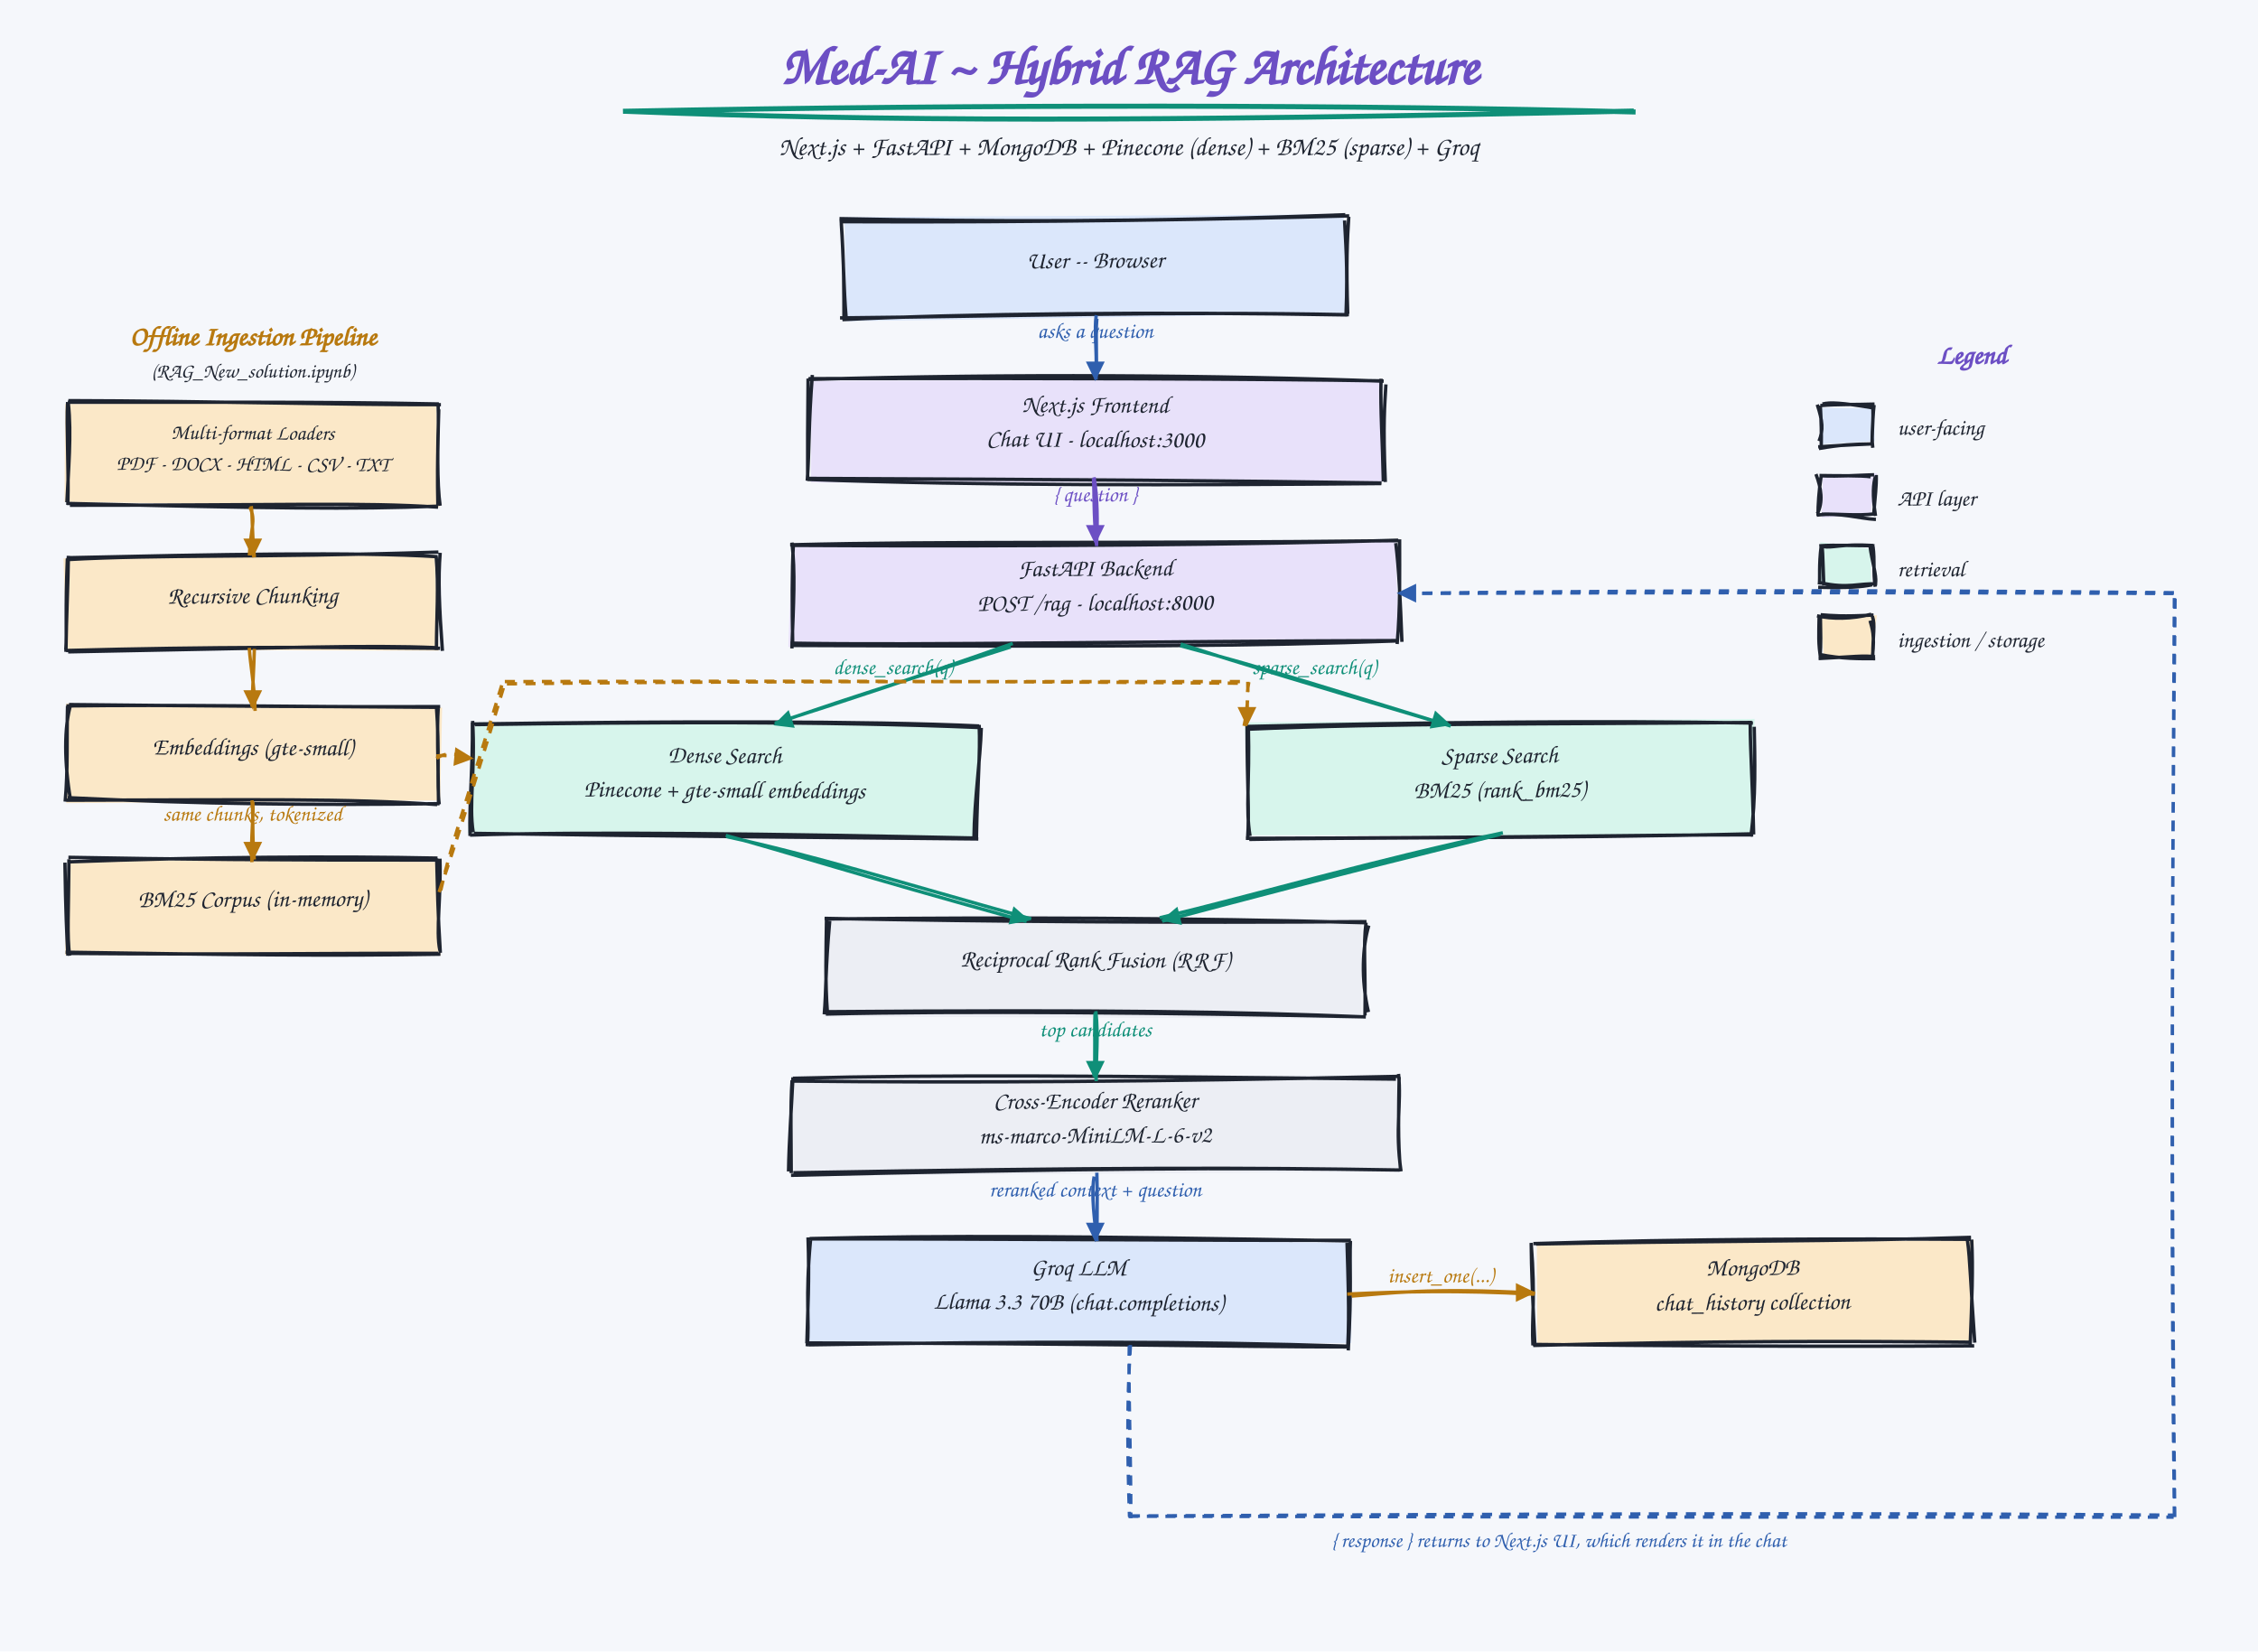
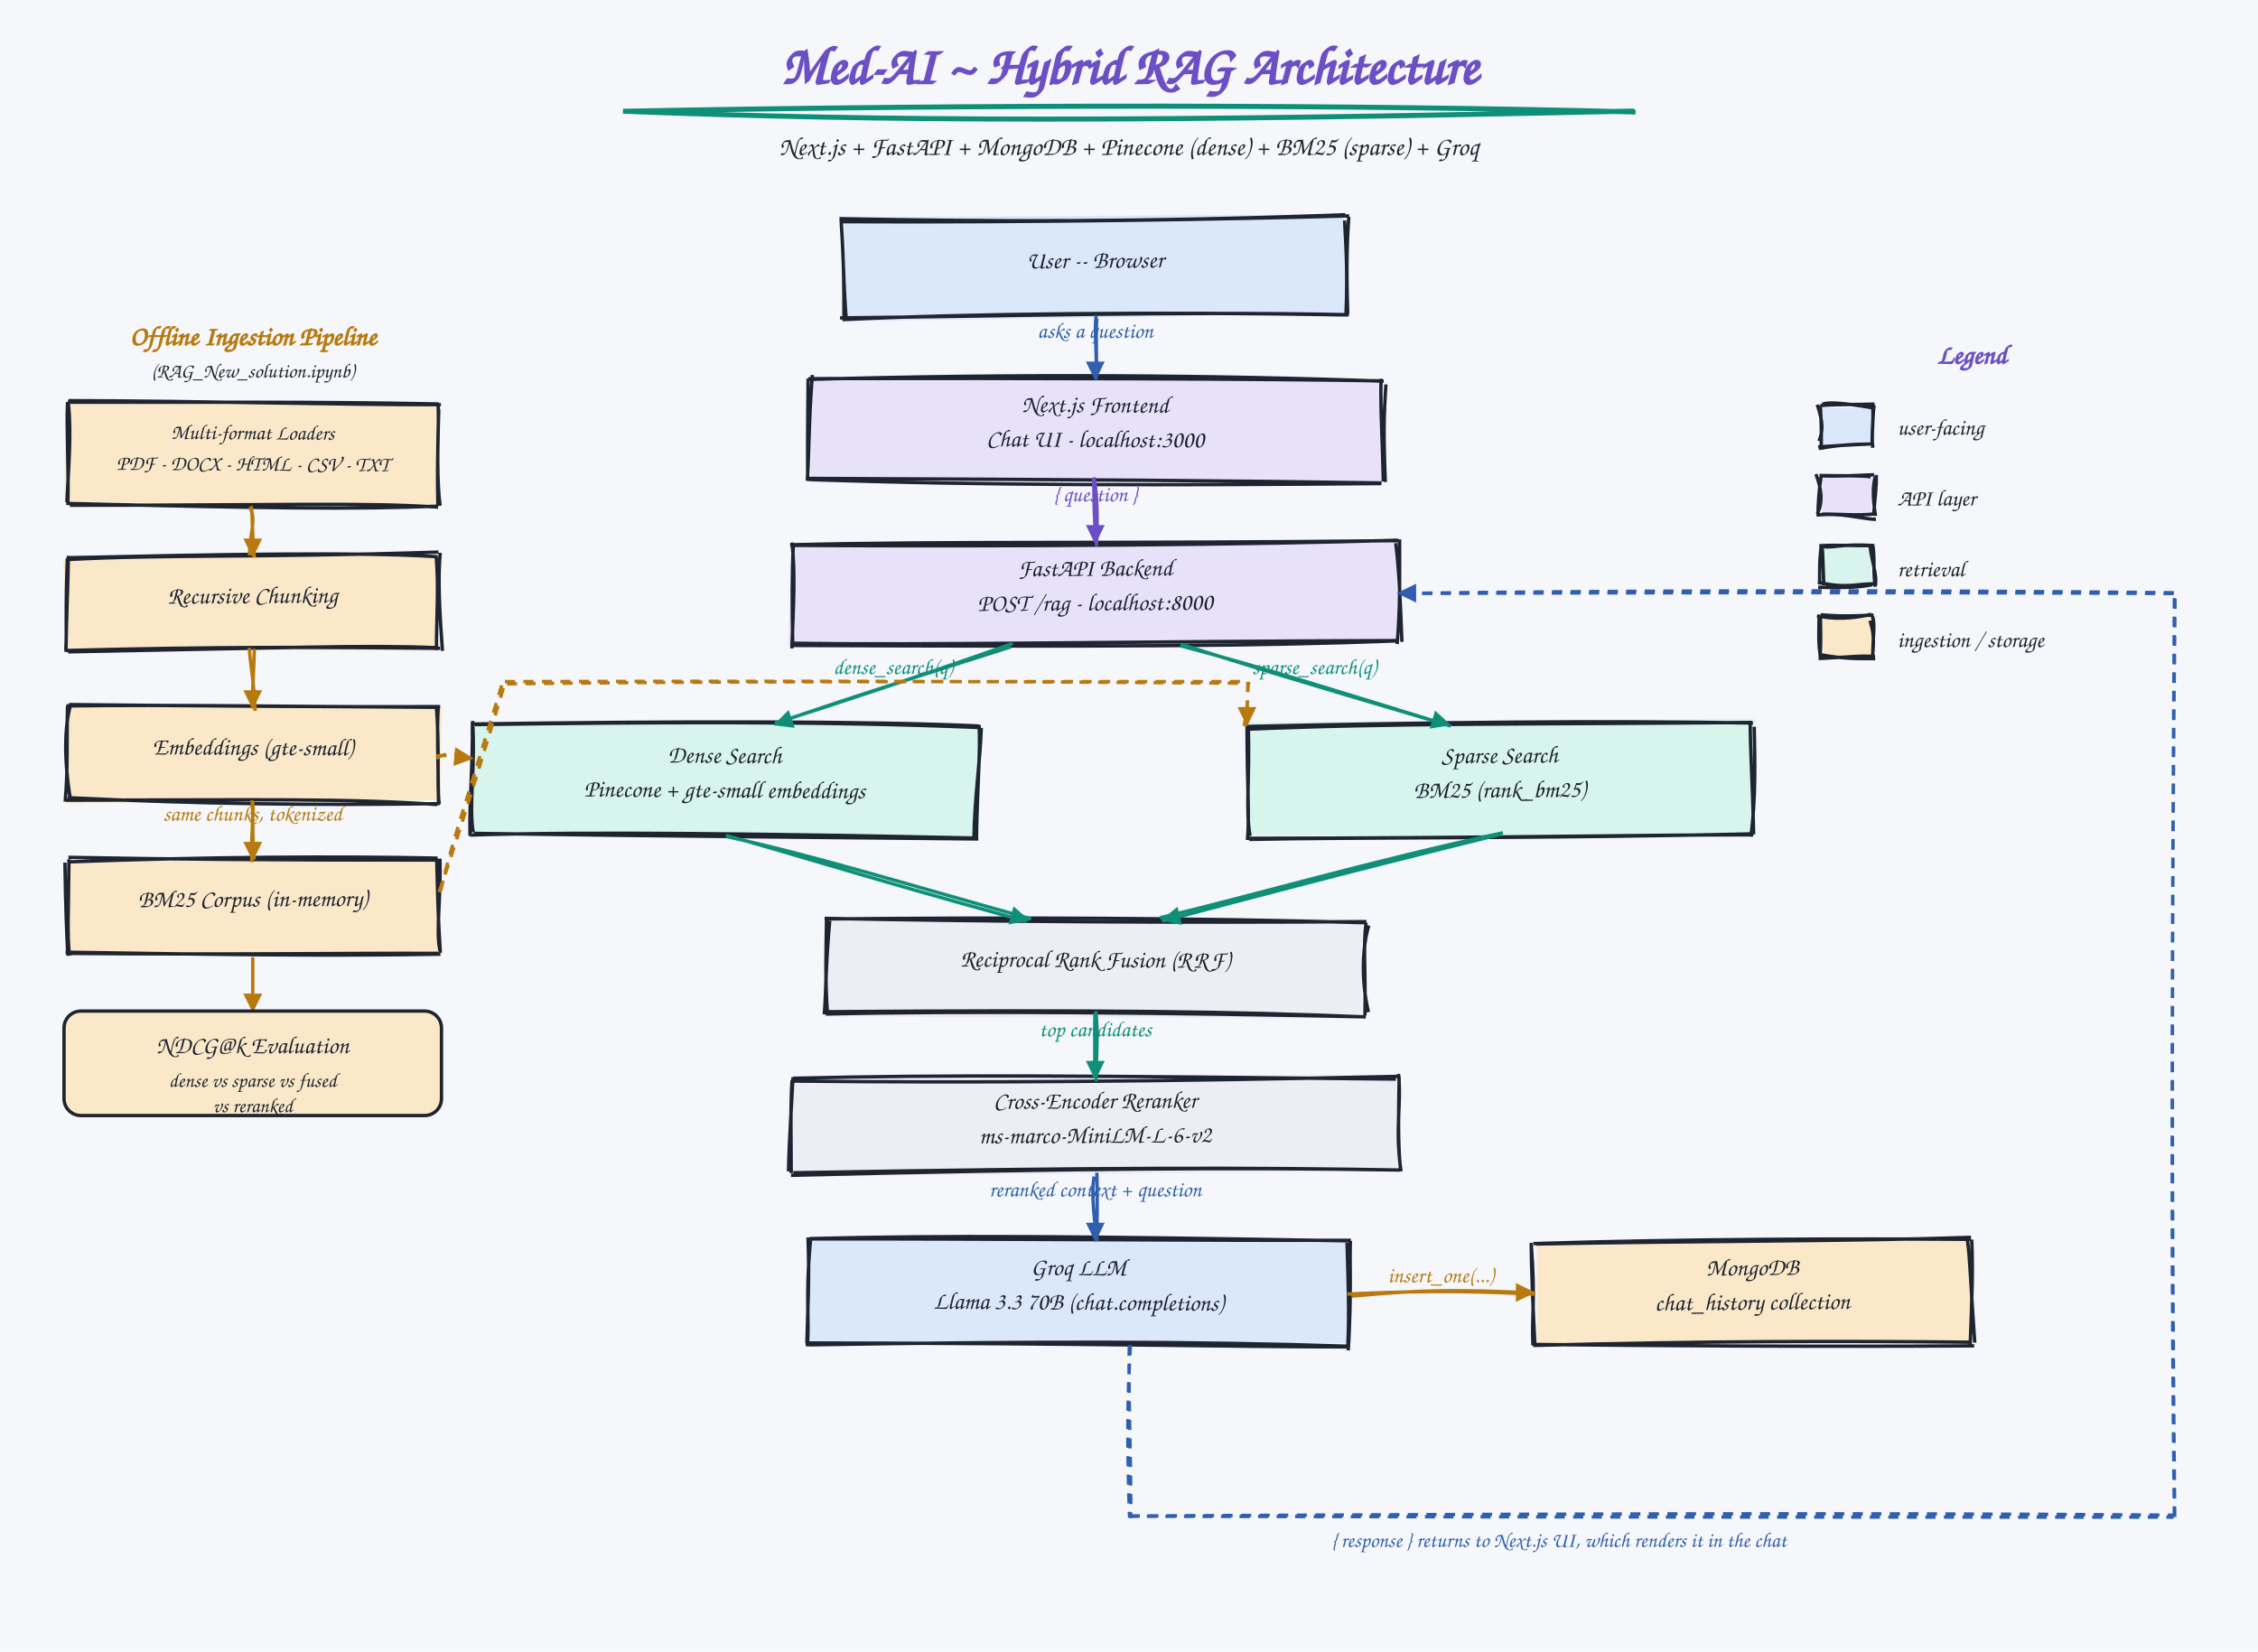
<svg xmlns="http://www.w3.org/2000/svg" viewBox="0 0 1340 980" width="1340" height="980" font-family="Segoe Print, Comic Sans MS, cursive">
  <rect x="0" y="0" width="1340" height="980" fill="#f5f7fb" />
  <text x="670" y="50" font-size="32" fill="#6c4fc4" text-anchor="middle" font-weight="bold">Med-AI ~ Hybrid RAG Architecture</text>
  <g>
    <path d="M370.439 66.006 C524.278 72.098, 677.116 72.418, 969.541 65.89 M369.691 66.046 C588.621 61.734, 808.077 62.129, 970.626 66.463" stroke="#0f8f78" stroke-width="3" fill="none" />
  </g>
  <text x="670" y="92" font-size="15.5" fill="#1e2430" text-anchor="middle" font-weight="normal">Next.js + FastAPI + MongoDB + Pinecone (dense) + BM25 (sparse) + Groq</text>
  <g transform="rotate(-0.4 650 159)">
    <g>
      <path d="M501.323 127.841 L797.81 128.25 L799.081 187.091 L502.267 189.653" stroke="none" stroke-width="0" fill="#dbe7fb" />
      <path d="M498.406 128.69 C587.465 131.082, 676.519 132.098, 798.568 128.462 M499.663 130.511 C615.787 131.897, 731.812 130.619, 800.878 129.166 M798.122 131.872 C798.49 142.544, 799.967 159.138, 798.602 187.216 M800.631 129.696 C799.596 143.324, 798.862 157.633, 799.61 187.28 M800.318 187.808 C696.02 184.902, 592.229 187.395, 498.311 187.592 M799.411 187.934 C685.04 185.069, 571.134 185.585, 499.722 188.637 M501.878 186.65 C500.66 171.325, 500.628 150.808, 499.467 131.921 M500.633 188.815 C500.675 171.449, 501.023 157.103, 499.333 128.876" stroke="#1e2430" stroke-width="2" fill="none" />
    </g>
  </g>
  <g>
    <text x="650" y="159" font-size="14.5" fill="#1e2430" text-anchor="middle" font-weight="normal" transform="rotate(-0.4 650 159)">User -- Browser</text>
  </g>
  <g transform="rotate(0.3 650 255)">
    <g>
      <path d="M481.416 226.853 L819.758 224.502 L821.086 284.912 L481.454 287.26" stroke="none" stroke-width="0" fill="#e8e1fa" />
      <path d="M479.452 226.08 C600.749 221.888, 722.557 222.228, 820.991 225.313 M479.719 225.573 C615.052 224.585, 748.893 224.272, 820.579 225.127 M822.314 227.215 C821.695 240.198, 820.628 249.156, 822.267 285.133 M819.402 223.856 C819.039 243.311, 820.491 260.369, 821.09 284.766 M819.868 286.072 C699.768 287.76, 581.992 288.645, 479.187 285.399 M820.042 285.704 C731.279 284.82, 641.762 284.594, 479.65 284.788 M479.22 286.172 C480.485 267.124, 479.737 253.223, 481.923 223.392 M479.459 285.84 C479.265 266.876, 479.297 251.204, 479.397 225.54" stroke="#1e2430" stroke-width="2" fill="none" />
    </g>
  </g>
  <g>
    <text x="650" y="244.75" font-size="14.5" fill="#1e2430" text-anchor="middle" font-weight="normal" transform="rotate(0.3 650 244.75)">Next.js Frontend</text>
    <text x="650" y="265.25" font-size="14.5" fill="#1e2430" text-anchor="middle" font-weight="normal" transform="rotate(0.3 650 265.25)">Chat UI - localhost:3000</text>
  </g>
  <g transform="rotate(-0.3 650 352)">
    <g>
      <path d="M470.082 321.387 L828.399 321.74 L829.75 382.17 L467.699 382.914" stroke="none" stroke-width="0" fill="#e8e1fa" />
      <path d="M469.061 322.354 C563.97 320.496, 658.578 322.783, 830.034 321.789 M470.094 322.705 C607.889 324.287, 746.82 323.694, 829.876 321.518 M828.464 323.231 C830.299 338.814, 830.946 356.555, 831.81 381.842 M830.752 321.004 C830.591 342.255, 831.035 360.958, 828.965 383.108 M828.552 381.072 C685.863 380.649, 543.635 382.498, 468.872 380.709 M829.987 381.241 C744.659 384.007, 660.092 383.902, 469.926 382.08 M469.767 383.86 C470.945 356.757, 472.077 338.349, 470.138 321.034 M470.278 381.458 C470.005 359.043, 470.022 337.686, 470.992 322.167" stroke="#1e2430" stroke-width="2" fill="none" />
    </g>
  </g>
  <g>
    <text x="650" y="341.75" font-size="14.5" fill="#1e2430" text-anchor="middle" font-weight="normal" transform="rotate(-0.3 650 341.75)">FastAPI Backend</text>
    <text x="650" y="362.25" font-size="14.5" fill="#1e2430" text-anchor="middle" font-weight="normal" transform="rotate(-0.3 650 362.25)">POST /rag - localhost:8000</text>
  </g>
  <g>
    <g>
      <path d="M650.55 187.009 C649.282 195.845, 650.936 205.481, 650.52 223.025 M650.928 189.099 C649.963 199.724, 651.254 211.946, 650.412 225.283" stroke="#2f5fae" stroke-width="2" fill="none" />
    </g>
    <g>
      <path d="M 650 225 L 645.215 215.095 L 654.785 215.095 Z" fill="#2f5fae" stroke="#2f5fae" />
    </g>
    <text x="650" y="200.5" font-size="13" fill="#2f5fae" text-anchor="middle" font-weight="normal">asks a question</text>
  </g>
  <g>
    <g>
      <path d="M649.238 283.23 C651.342 294.632, 651.427 309.712, 650.715 324.066 M648.921 284.033 C649.533 294.531, 648.848 303.569, 650.58 322.327" stroke="#6c4fc4" stroke-width="2" fill="none" />
    </g>
    <g>
      <path d="M 650 322 L 645.215 312.095 L 654.785 312.095 Z" fill="#6c4fc4" stroke="#6c4fc4" />
    </g>
    <text x="650" y="297.5" font-size="13" fill="#6c4fc4" text-anchor="middle" font-weight="normal">{ question }</text>
  </g>
  <g transform="rotate(0.4 430 463)">
    <g>
      <path d="M281.748 429.601 L581.511 429.809 L580.581 497.32 L277.813 495.3" stroke="none" stroke-width="0" fill="#d7f5ec" />
      <path d="M281.754 431.038 C384.04 428.885, 487.302 427.46, 580.753 430.67 M279.471 430.713 C397.582 428.099, 516.736 427.162, 580.816 429.772 M582.128 430.896 C581.619 450.697, 578.35 472.35, 578.217 496.558 M580.853 429.128 C581.741 446.755, 580.085 462.164, 579.694 496.807 M580.814 496.813 C489.567 496.525, 403.054 496.563, 281.508 495.577 M579.232 496.28 C463.515 494.62, 347.883 493.868, 279.172 496.612 M281.03 494.934 C278.223 478.324, 282.151 457.856, 280.224 428.844 M279.177 497.111 C278.504 475.579, 280.599 456.492, 280.102 429.848" stroke="#1e2430" stroke-width="2" fill="none" />
    </g>
  </g>
  <g>
    <text x="430" y="452.75" font-size="14.5" fill="#1e2430" text-anchor="middle" font-weight="normal" transform="rotate(0.4 430 452.75)">Dense Search</text>
    <text x="430" y="473.25" font-size="14.5" fill="#1e2430" text-anchor="middle" font-weight="normal" transform="rotate(0.4 430 473.25)">Pinecone + gte-small embeddings</text>
  </g>
  <g transform="rotate(-0.4 890 463)">
    <g>
      <path d="M738.978 427.625 L1041.511 427.681 L1039.786 497.168 L740.48 494.622" stroke="none" stroke-width="0" fill="#d7f5ec" />
      <path d="M739.676 431.719 C827.873 428.573, 910.662 430.066, 1039.945 429.772 M739.798 430.062 C845.941 428.325, 952.273 427.86, 1040.485 430.13 M1041.255 432.348 C1041.495 451.038, 1042.018 474.859, 1038.798 497.546 M1038.895 429.855 C1038.775 447.42, 1040.021 463.758, 1040.462 496.23 M1039.808 495.861 C920.543 497.9, 800.911 496.211, 741.141 497.093 M1040.222 496.472 C967.361 495.956, 895.097 497.263, 739.121 496.427 M741.604 495.083 C738.971 478.505, 741.669 463.703, 741.074 430.325 M740.151 496.543 C741.394 480.306, 740.032 466.024, 740.275 429.613" stroke="#1e2430" stroke-width="2" fill="none" />
    </g>
  </g>
  <g>
    <text x="890" y="452.75" font-size="14.5" fill="#1e2430" text-anchor="middle" font-weight="normal" transform="rotate(-0.4 890 452.75)">Sparse Search</text>
    <text x="890" y="473.25" font-size="14.5" fill="#1e2430" text-anchor="middle" font-weight="normal" transform="rotate(-0.4 890 473.25)">BM25 (rank_bm25)</text>
  </g>
  <g>
    <g>
      <path d="M599.774 383.909 C555.304 398.14, 507.15 412.91, 459.801 429.517 M601.011 381.844 C549.124 400.137, 494.693 418.223, 460.043 429.101" stroke="#0f8f78" stroke-width="2" fill="none" />
    </g>
    <g>
      <path d="M 460 430 L 467.818 422.262 L 470.921 431.314 Z" fill="#0f8f78" stroke="#0f8f78" />
    </g>
    <text x="530" y="400" font-size="13" fill="#0f8f78" text-anchor="middle" font-weight="normal">dense_search(q)</text>
  </g>
  <g>
    <g>
      <path d="M700.413 383.191 C750.127 396.233, 796.726 411.127, 860.94 430.868 M700.709 382.198 C733.439 392.753, 766.571 403.013, 859.576 430.401" stroke="#0f8f78" stroke-width="2" fill="none" />
    </g>
    <g>
      <path d="M 860 430 L 849.138 431.737 L 851.888 422.571 Z" fill="#0f8f78" stroke="#0f8f78" />
    </g>
    <text x="780" y="400" font-size="13" fill="#0f8f78" text-anchor="middle" font-weight="normal">sparse_search(q)</text>
  </g>
  <g transform="rotate(0.3 650 574)">
    <g>
      <path d="M490.383 545.521 L807.934 544.374 L808.04 603.679 L488.819 604.097" stroke="none" stroke-width="0" fill="#eceef4" />
      <path d="M489.193 545.827 C592.166 547.3, 697.256 547.466, 810.799 546.092 M489.344 546.194 C599.152 544.587, 707.706 544.286, 809.889 546.732 M812.166 548.39 C808.478 560.836, 807.593 580.504, 812.229 599.74 M810.529 546.665 C808.807 560.263, 810.488 574.997, 810.187 601.746 M810.691 602.637 C735.181 599.914, 658.377 599.032, 489.608 601.222 M810.157 602.582 C690.785 600.719, 570.735 600.215, 490.231 602.603 M489.298 602.798 C490.426 588.636, 489.762 576.583, 492.259 547.305 M491.176 601.78 C489.688 583.819, 490.171 564.86, 490.35 545.496" stroke="#1e2430" stroke-width="2" fill="none" />
    </g>
  </g>
  <g>
    <text x="650" y="574" font-size="14.5" fill="#1e2430" text-anchor="middle" font-weight="normal" transform="rotate(0.3 650 574)">Reciprocal Rank Fusion (RRF)</text>
  </g>
  <g>
    <g>
      <path d="M431.14 496.457 C481.57 507.289, 533.828 523.554, 611.965 545.301 M430.716 495.779 C467.917 505.802, 503.634 517.745, 609.234 546.833" stroke="#0f8f78" stroke-width="2" fill="none" />
    </g>
    <g>
      <path d="M 610 546 L 599.176 547.959 L 601.737 538.739 Z" fill="#0f8f78" stroke="#0f8f78" />
    </g>
  </g>
  <g>
    <g>
      <path d="M891.864 494.195 C815.33 510.449, 743.697 531.473, 688.231 544.651 M890.361 495.149 C850.153 505.157, 809.234 514.926, 689.713 546.649" stroke="#0f8f78" stroke-width="2" fill="none" />
    </g>
    <g>
      <path d="M 690 546 L 698.449 538.956 L 700.77 548.239 Z" fill="#0f8f78" stroke="#0f8f78" />
    </g>
  </g>
  <g transform="rotate(-0.3 650 668)">
    <g>
      <path d="M469.986 637.695 L828.993 638.845 L831.697 696.235 L471.504 696.836" stroke="none" stroke-width="0" fill="#eceef4" />
      <path d="M470.704 638.95 C560.342 637.106, 652.332 638.451, 828.535 641.313 M470.229 640.594 C577.515 642.29, 685.702 642.134, 830.157 639.687 M830.112 638.245 C831.881 656.542, 827.691 670.423, 831.295 696.077 M830.464 640.083 C830.121 659.532, 829.325 678.332, 831.021 695.312 M830.317 695.27 C743.703 693.304, 657.027 692.692, 470.643 695.017 M829.335 695.249 C732.649 693.111, 633.895 693.367, 469.27 696.521 M467.814 694.211 C468.16 676.49, 469.859 655.218, 470.73 638.403 M469.417 695.229 C469.522 674.657, 469.008 656.134, 470.201 640.13" stroke="#1e2430" stroke-width="2" fill="none" />
    </g>
  </g>
  <g>
    <text x="650" y="657.75" font-size="14.5" fill="#1e2430" text-anchor="middle" font-weight="normal" transform="rotate(-0.3 650 657.75)">Cross-Encoder Reranker</text>
    <text x="650" y="678.25" font-size="14.5" fill="#1e2430" text-anchor="middle" font-weight="normal" transform="rotate(-0.3 650 678.25)">ms-marco-MiniLM-L-6-v2</text>
  </g>
  <g>
    <g>
      <path d="M650.319 600.068 C651.941 614.945, 650.405 627.22, 650.513 641.597 M649.873 601.092 C649.331 612.687, 650.195 624.466, 649.274 639.022" stroke="#0f8f78" stroke-width="2" fill="none" />
    </g>
    <g>
      <path d="M 650 640 L 645.215 630.095 L 654.785 630.095 Z" fill="#0f8f78" stroke="#0f8f78" />
    </g>
    <text x="650" y="615" font-size="13" fill="#0f8f78" text-anchor="middle" font-weight="normal">top candidates</text>
  </g>
  <g transform="rotate(0.4 640 767)">
    <g>
      <path d="M478.807 735.791 L802.148 736.31 L802.103 795.929 L480.173 798.448" stroke="none" stroke-width="0" fill="#dbe7fb" />
      <path d="M480.95 736.306 C594.624 735.402, 707.13 735.785, 801.472 734.907 M480.31 736.124 C559.63 733.564, 639.229 733.492, 800.282 735.25 M801.179 735.259 C800.66 749.579, 802.221 763.02, 800.349 800.255 M799.183 736.446 C799.918 757.451, 800.922 777.324, 800.09 796.931 M801.213 797.772 C707.429 795.387, 614.845 796.082, 480.339 799.178 M800.487 798.195 C727.976 798.631, 654.923 797.09, 480.056 798.075 M479.262 800.085 C480.726 785.202, 477.77 771.894, 480.77 737.214 M479.045 798.314 C479.374 778.132, 480.419 761.159, 479.289 735.437" stroke="#1e2430" stroke-width="2" fill="none" />
    </g>
  </g>
  <g>
    <text x="640" y="756.75" font-size="14.5" fill="#1e2430" text-anchor="middle" font-weight="normal" transform="rotate(0.4 640 756.75)">Groq LLM</text>
    <text x="640" y="777.25" font-size="14.5" fill="#1e2430" text-anchor="middle" font-weight="normal" transform="rotate(0.4 640 777.25)">Llama 3.3 70B (chat.completions)</text>
  </g>
  <g>
    <g>
      <path d="M649.323 698.185 C648.018 704.934, 648.275 716.14, 651.109 736.454 M650.92 695.898 C651.1 704.426, 651.276 713.121, 650.902 736.544" stroke="#2f5fae" stroke-width="2" fill="none" />
    </g>
    <g>
      <path d="M 650 736 L 645.215 726.095 L 654.785 726.095 Z" fill="#2f5fae" stroke="#2f5fae" />
    </g>
    <text x="650" y="710" font-size="13" fill="#2f5fae" text-anchor="middle" font-weight="normal">reranked context + question</text>
  </g>
  <g transform="rotate(-0.5 1040 767)">
    <g>
      <path d="M912.272 737.69 L1171.724 737.037 L1168.465 797.289 L912.027 796.463" stroke="none" stroke-width="0" fill="#fbe8c8" />
      <path d="M911.794 737.124 C1004.276 736.056, 1098.676 737.245, 1169.971 735.405 M910.26 736.848 C1002.401 734.763, 1096.535 735.515, 1169.843 736.593 M1167.878 737.469 C1169.331 748.552, 1169.43 763.169, 1171.648 797.924 M1170.352 736.733 C1171.113 753.46, 1170.183 772.832, 1168.934 798.921 M1171.283 799.81 C1075.528 799.618, 978.455 798.019, 909.395 796.685 M1169.831 797.646 C1092.572 796.171, 1013.419 795.515, 909.662 797.286 M909.447 797.249 C908.696 781.154, 911.31 770.292, 908.921 736.403 M910.635 797.334 C909.662 773.925, 908.856 750.721, 908.939 736.591" stroke="#1e2430" stroke-width="2" fill="none" />
    </g>
  </g>
  <g>
    <text x="1040" y="756.75" font-size="14.5" fill="#1e2430" text-anchor="middle" font-weight="normal" transform="rotate(-0.5 1040 756.75)">MongoDB</text>
    <text x="1040" y="777.25" font-size="14.5" fill="#1e2430" text-anchor="middle" font-weight="normal" transform="rotate(-0.5 1040 777.25)">chat_history collection</text>
  </g>
  <g>
    <g>
      <path d="M802.193 769.123 C822.559 767.712, 847.843 763.862, 911.012 767.39 M799.527 767.946 C832.208 766.444, 864.399 765.523, 910.555 768.022" stroke="#b8790f" stroke-width="2" fill="none" />
    </g>
    <g>
      <path d="M 910 767 L 900.095 771.785 L 900.095 762.215 Z" fill="#b8790f" stroke="#b8790f" />
    </g>
    <text x="855" y="761" font-size="13" fill="#b8790f" text-anchor="middle" font-weight="normal">insert_one(...)</text>
  </g>
  <g>
    <g>
      <path d="M670.169 798.558 C669.54 827.667, 671.066 858.416, 671.091 900.99 M670.854 798.175 C668.601 832.651, 669.211 868.727, 670.31 900.118 M670.485 899.613 C878.565 898.638, 1088.387 897.511, 1289.756 899.133 M669.606 899.783 C911.766 900.296, 1152.876 900.342, 1289.922 900.308 M1290.574 900.281 C1288.666 718, 1288.663 537.693, 1290.801 351.75 M1290.386 899.909 C1288.641 763.926, 1288.638 627.207, 1290.389 352.024 M1290.109 351.736 C1114.167 349.841, 937.921 350.594, 829.796 352.203 M1289.892 352.199 C1127.73 351.422, 964.742 351.664, 830.132 352.197" stroke="#2f5fae" stroke-width="2" fill="none" stroke-dasharray="6 5" />
    </g>
    <g>
      <path d="M 830 352 L 839.905 347.215 L 839.905 356.785 Z" fill="#2f5fae" stroke="#2f5fae" />
    </g>
    <text x="790" y="918" font-size="12.5" fill="#2f5fae" text-anchor="start" font-weight="normal">{ response } returns to Next.js UI, which renders it in the chat</text>
  </g>
  <text x="150" y="205" font-size="16" fill="#b8790f" text-anchor="middle" font-weight="bold">Offline Ingestion Pipeline</text>
  <text x="150" y="224" font-size="12" fill="#1e2430" text-anchor="middle" font-weight="normal">(RAG_New_solution.ipynb)</text>
  <g transform="rotate(0.3 150 270)">
    <g>
      <path d="M38.512 240.33 L258.686 238.544 L260.922 300.482 L38.44 298.41" stroke="none" stroke-width="0" fill="#fbe8c8" />
      <path d="M40.412 238.325 C121.945 238.072, 203.497 240.04, 261.483 239.568 M40.089 239.268 C114.018 239.062, 187.894 238.009, 260.288 239.146 M260.241 242.319 C259.63 263.554, 259.367 286.098, 261.339 299.546 M259.824 238.99 C260.53 254.978, 259.16 267.072, 260.003 299.393 M260.136 300.372 C214.085 297.619, 169.918 299.794, 41.646 300.401 M259.843 299.807 C209.985 302.053, 159.78 301.631, 39.909 299.321 M39.863 298.634 C40.528 280.254, 42.514 258.222, 40.383 239.902 M40.427 300.246 C40.904 276.298, 39.214 253.569, 39.958 239.152" stroke="#1e2430" stroke-width="2" fill="none" />
    </g>
  </g>
  <g>
    <text x="150" y="260.75" font-size="12.5" fill="#1e2430" text-anchor="middle" font-weight="normal" transform="rotate(0.3 150 260.75)">Multi-format Loaders</text>
    <text x="150" y="279.25" font-size="12.5" fill="#1e2430" text-anchor="middle" font-weight="normal" transform="rotate(0.3 150 279.25)">PDF - DOCX - HTML - CSV - TXT</text>
  </g>
  <g transform="rotate(-0.3 150 358)">
    <g>
      <path d="M37.804 330.786 L258.071 329.587 L260.199 386.752 L39.351 384.934" stroke="none" stroke-width="0" fill="#fbe8c8" />
      <path d="M39.514 331.527 C97.112 328.667, 149.751 331.152, 260.31 328.207 M40.462 330.397 C126.399 328.917, 212.222 327.686, 259.803 330.939 M261.376 328.632 C260.049 343.804, 260.586 359.975, 262.398 386.832 M258.987 330.709 C260.492 348.939, 259.001 365.526, 258.847 386.381 M259.202 384.936 C217.062 382.909, 169.818 384.595, 40.297 386.254 M260.989 385.302 C192.27 384.201, 125.331 383.599, 39.06 385.44 M38.971 386.225 C39.362 365.275, 40.457 346.105, 40.733 329.26 M38.91 384.905 C39.635 374.779, 38.684 361.813, 40.12 330.876" stroke="#1e2430" stroke-width="2" fill="none" />
    </g>
  </g>
  <g>
    <text x="150" y="358" font-size="14.5" fill="#1e2430" text-anchor="middle" font-weight="normal" transform="rotate(-0.3 150 358)">Recursive Chunking</text>
  </g>
  <g transform="rotate(0.3 150 448)">
    <g>
      <path d="M39.068 418.064 L262.222 419.367 L261.367 474.414 L39.471 477.181" stroke="none" stroke-width="0" fill="#fbe8c8" />
      <path d="M40.798 418.678 C124.614 419.144, 209.772 419.293, 261.072 418.75 M39.248 419.504 C103.24 418.336, 168.239 419.173, 259.179 419.166 M258.799 418.07 C260.922 444.076, 259.246 465.245, 260.804 476.744 M259.909 419.753 C259.156 432.37, 259.965 447.458, 260.378 476.159 M261.008 476.332 C187.531 477.734, 119.838 477.387, 40.299 473.931 M259.582 476.873 C206.944 473.387, 152.855 474.657, 39.531 475.451 M42.042 475.48 C38.188 453.946, 37.748 431.681, 42.014 417.981 M38.817 476.289 C40.474 457.358, 39.463 438.75, 39.922 419.522" stroke="#1e2430" stroke-width="2" fill="none" />
    </g>
  </g>
  <g>
    <text x="150" y="448" font-size="14.5" fill="#1e2430" text-anchor="middle" font-weight="normal" transform="rotate(0.3 150 448)">Embeddings (gte-small)</text>
  </g>
  <g transform="rotate(-0.3 150 538)">
    <g>
      <path d="M40.562 509.604 L258.427 512.057 L261.404 567.757 L38.378 566.023" stroke="none" stroke-width="0" fill="#fbe8c8" />
      <path d="M40.749 508.19 C102.248 509.667, 165.982 510.556, 259.186 510.951 M40.936 510.894 C120.331 508.303, 200.281 508.262, 259.782 509.807 M261.226 510.143 C261.872 533.277, 258.436 552.674, 260.917 564.633 M259.291 509.937 C259.685 527.079, 259.74 541.668, 261.16 566.015 M261.227 566.822 C193.894 567.63, 132.153 566.409, 38.794 564.48 M259.897 566.298 C200.573 565.816, 140.442 566.567, 40.185 565.201 M40.126 566.55 C39.537 553.708, 38.952 541.088, 38.67 511.316 M41.126 566.589 C39.658 553.236, 40.63 542.991, 41.071 509.342" stroke="#1e2430" stroke-width="2" fill="none" />
    </g>
  </g>
  <g>
    <text x="150" y="538" font-size="14.5" fill="#1e2430" text-anchor="middle" font-weight="normal" transform="rotate(-0.3 150 538)">BM25 Corpus (in-memory)</text>
  </g>
  <g>
    <g>
      <path d="M148.28 300.953 C152.148 309.044, 148.606 313.985, 148.007 329.64 M149.072 300.357 C150.029 306.494, 149.393 315.917, 150.987 330.727" stroke="#b8790f" stroke-width="2" fill="none" />
    </g>
    <g>
      <path d="M 150 330 L 145.215 320.095 L 154.785 320.095 Z" fill="#b8790f" stroke="#b8790f" />
    </g>
  </g>
  <g>
    <g>
      <path d="M147.921 384.475 C148.647 395.484, 150.806 404.461, 151.391 421.885 M150.954 385.065 C150.666 395.807, 149.951 407.191, 149.509 419.477" stroke="#b8790f" stroke-width="2" fill="none" />
    </g>
    <g>
      <path d="M 150 420 L 145.215 410.095 L 154.785 410.095 Z" fill="#b8790f" stroke="#b8790f" />
    </g>
  </g>
  <g>
    <g>
      <path d="M150.054 475.861 C150.578 485.662, 148.787 496.434, 149.492 511.643 M149.537 474.93 C150.486 485.902, 149.498 495.268, 150.895 510.074" stroke="#b8790f" stroke-width="2" fill="none" />
    </g>
    <g>
      <path d="M 150 510 L 145.215 500.095 L 154.785 500.095 Z" fill="#b8790f" stroke="#b8790f" />
    </g>
    <text x="150" y="487" font-size="13" fill="#b8790f" text-anchor="middle" font-weight="normal">same chunks, tokenized</text>
  </g>
  <g>
    <g>
      <path d="M259.063 450.019 C264.645 446.16, 267.568 448.109, 280.615 448.152 M259.028 448.653 C264.181 447.87, 270.263 448.547, 280.924 451.004" stroke="#b8790f" stroke-width="2" fill="none" stroke-dasharray="6 5" />
    </g>
    <g>
      <path d="M 280 450 L 269.668 453.775 L 270.62 444.254 Z" fill="#b8790f" stroke="#b8790f" />
    </g>
  </g>
  <g>
    <g>
      <path d="M261.552 528.385 C266.595 505.158, 275.543 479.566, 298.159 405.366 M260.56 529.4 C273.588 491.359, 285.528 452.123, 299.391 406.041 M300.828 405.819 C425.019 404.257, 549.724 404.464, 740.081 404.48 M299.59 404.477 C411.154 404.307, 522.839 403.77, 739.55 405.467 M740.489 404.615 C740.744 411.09, 740.4 421.382, 738.3 430.778 M741.096 404.791 C739.389 412.907, 741.08 420.132, 739.177 430.66" stroke="#b8790f" stroke-width="2" fill="none" stroke-dasharray="6 5" />
    </g>
    <g>
      <path d="M 740 430 L 735.215 420.095 L 744.785 420.095 Z" fill="#b8790f" stroke="#b8790f" />
    </g>
  </g>
  <text x="1170" y="216" font-size="16" fill="#6c4fc4" text-anchor="middle" font-weight="bold">Legend</text>
  <g>
    <g>
      <path d="M1080.114 242.001 L1112.224 242.329 L1112.579 261.77 L1080.947 263.704" stroke="none" stroke-width="0" fill="#dbe7fb" />
      <path d="M1081.569 239.764 C1085.865 238.553, 1093.398 239.043, 1110.769 241.924 M1080.266 240.691 C1090.766 239.787, 1100.788 240.201, 1112.434 239.795 M1111.249 240.12 C1112.194 249.17, 1110.328 257.282, 1111.385 265.73 M1112.172 240.338 C1111.58 244.982, 1111.281 251.041, 1110.944 263.272 M1109.618 263.482 C1100.543 263.603, 1092.508 263.864, 1079.409 266.165 M1112.078 263.369 C1104.582 263.774, 1099.484 263.802, 1078.989 265.175 M1079.5 261.75 C1082.134 255.222, 1081.657 249.909, 1078.443 240.121 M1080.797 264.984 C1080.949 256.978, 1080.89 251.669, 1080.263 240.681" stroke="#1e2430" stroke-width="2" fill="none" />
    </g>
  </g>
  <text x="1126" y="258" font-size="13.5" fill="#1e2430" text-anchor="start" font-weight="normal">user-facing</text>
  <g>
    <g>
      <path d="M1081.753 282.009 L1113.78 280.845 L1110.066 305.205 L1081.132 307.279" stroke="none" stroke-width="0" fill="#e8e1fa" />
      <path d="M1079.774 282.189 C1089.641 282.425, 1104.916 282.088, 1110.118 282.937 M1079.966 282.327 C1091.829 282.858, 1102.91 282.019, 1112.17 281.733 M1113.457 281.88 C1113.626 288.96, 1112.775 294.299, 1111.905 305.608 M1112.927 282.821 C1111.76 287.118, 1110.99 292.967, 1112.997 306.169 M1113.26 308.242 C1103.124 307.735, 1092.365 303.986, 1078.096 305.694 M1112.441 304.953 C1101.69 306.203, 1092.181 304.922, 1081.121 305.114 M1078.489 304.822 C1081.985 298.119, 1080.898 289.701, 1077.66 281.366 M1078.89 305.995 C1078.853 299.45, 1079.448 291.358, 1080.669 283.154" stroke="#1e2430" stroke-width="2" fill="none" />
    </g>
  </g>
  <text x="1126" y="300" font-size="13.5" fill="#1e2430" text-anchor="start" font-weight="normal">API layer</text>
  <g>
    <g>
      <path d="M1080.2 321.712 L1110.117 325.783 L1110.504 348.431 L1080.485 346.377" stroke="none" stroke-width="0" fill="#d7f5ec" />
      <path d="M1081.972 324.27 C1087.123 325.518, 1092.155 322.537, 1111.573 323.714 M1079.633 323.918 C1089.729 323.222, 1099.675 323.871, 1112.416 323.854 M1109.786 324.296 C1110.854 332.899, 1113.758 341.363, 1113.045 345.85 M1111.533 324.354 C1112.654 332.222, 1111.528 339.639, 1112.846 348.199 M1114.036 346.528 C1103.165 345.941, 1096.746 349.522, 1080.37 345.807 M1111.038 347.026 C1104.45 348.332, 1097.308 348.931, 1078.989 348.507 M1082.323 347.343 C1081.99 339.775, 1081.738 327.459, 1081.37 324.699 M1079.67 346.874 C1080.175 342.733, 1079.298 335.652, 1080.786 324" stroke="#1e2430" stroke-width="2" fill="none" />
    </g>
  </g>
  <text x="1126" y="342" font-size="13.5" fill="#1e2430" text-anchor="start" font-weight="normal">retrieval</text>
  <g>
    <g>
      <path d="M1080.504 365.977 L1113.89 365.126 L1110.003 391.328 L1082.304 389.448" stroke="none" stroke-width="0" fill="#fbe8c8" />
      <path d="M1078.3 365.449 C1087.362 367.456, 1098.524 367.422, 1110.502 364.528 M1080.484 364.816 C1087.104 365.337, 1093.528 365.991, 1111.839 364.974 M1109.79 368.31 C1110.973 372.933, 1112.618 376.454, 1111.221 389.367 M1111.176 365.788 C1112.914 370.832, 1111.458 376.604, 1111.389 389.233 M1112.823 390.871 C1104.047 390.866, 1092.872 391.071, 1079.748 388.362 M1112.699 389.771 C1106.138 388.79, 1099.882 389.782, 1079.23 390.788 M1080.624 391.439 C1078.928 382.108, 1079.375 376.37, 1079.549 366.01 M1080.141 389.475 C1080.69 382.257, 1080.488 375.738, 1080.308 364.897" stroke="#1e2430" stroke-width="2" fill="none" />
    </g>
  </g>
  <text x="1126" y="384" font-size="13.5" fill="#1e2430" text-anchor="start" font-weight="normal">ingestion / storage</text>
+   <g>
+     <path d="M150 568 L150 598" stroke="#b8790f" stroke-width="2" fill="none" />
+     <path d="M 150 600 L 145.2 590.1 L 154.8 590.1 Z" fill="#b8790f" stroke="#b8790f" />
+   </g>
+   <g>
+     <rect x="38" y="600" width="224" height="62" rx="10" fill="#fbe8c8" stroke="#1e2430" stroke-width="2" />
+   </g>
+   <g>
+     <text x="150" y="625" font-size="14.5" fill="#1e2430" text-anchor="middle" font-weight="normal">NDCG@k Evaluation</text>
+     <text x="150" y="645" font-size="12" fill="#1e2430" text-anchor="middle" font-weight="normal">dense vs sparse vs fused</text>
+     <text x="150" y="660" font-size="12" fill="#1e2430" text-anchor="middle" font-weight="normal">vs reranked</text>
+   </g>
</svg>
